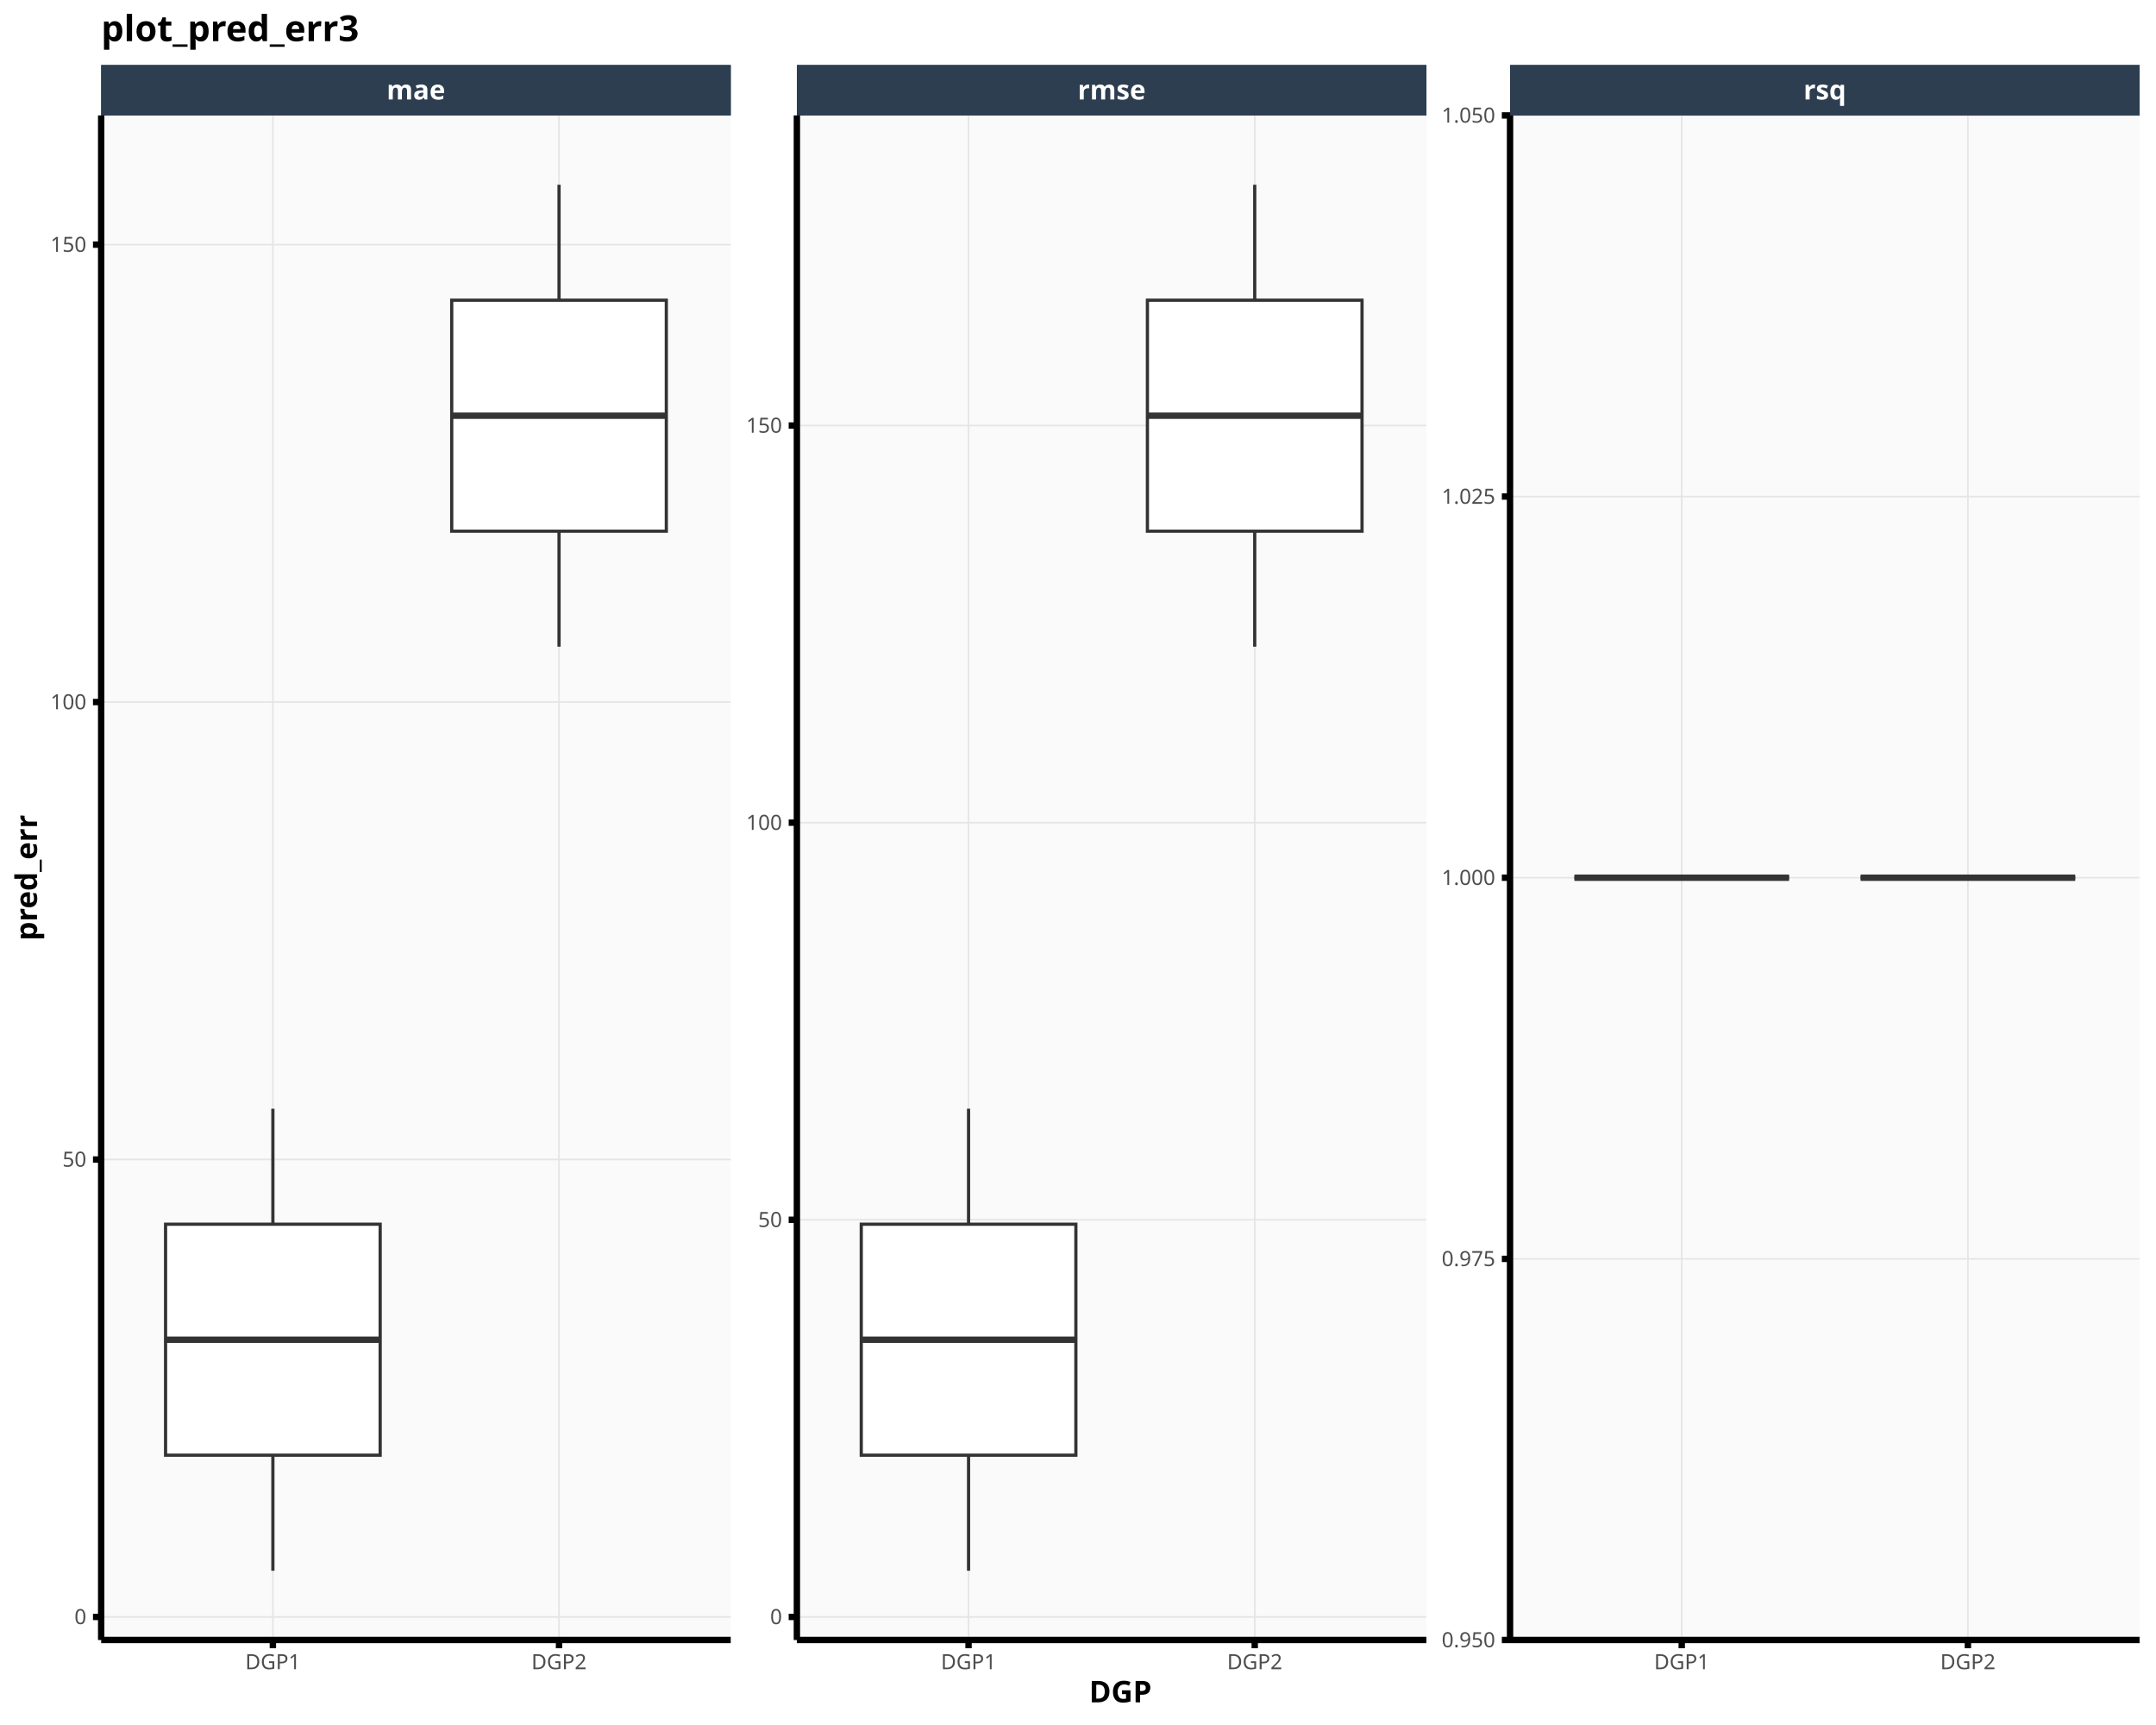
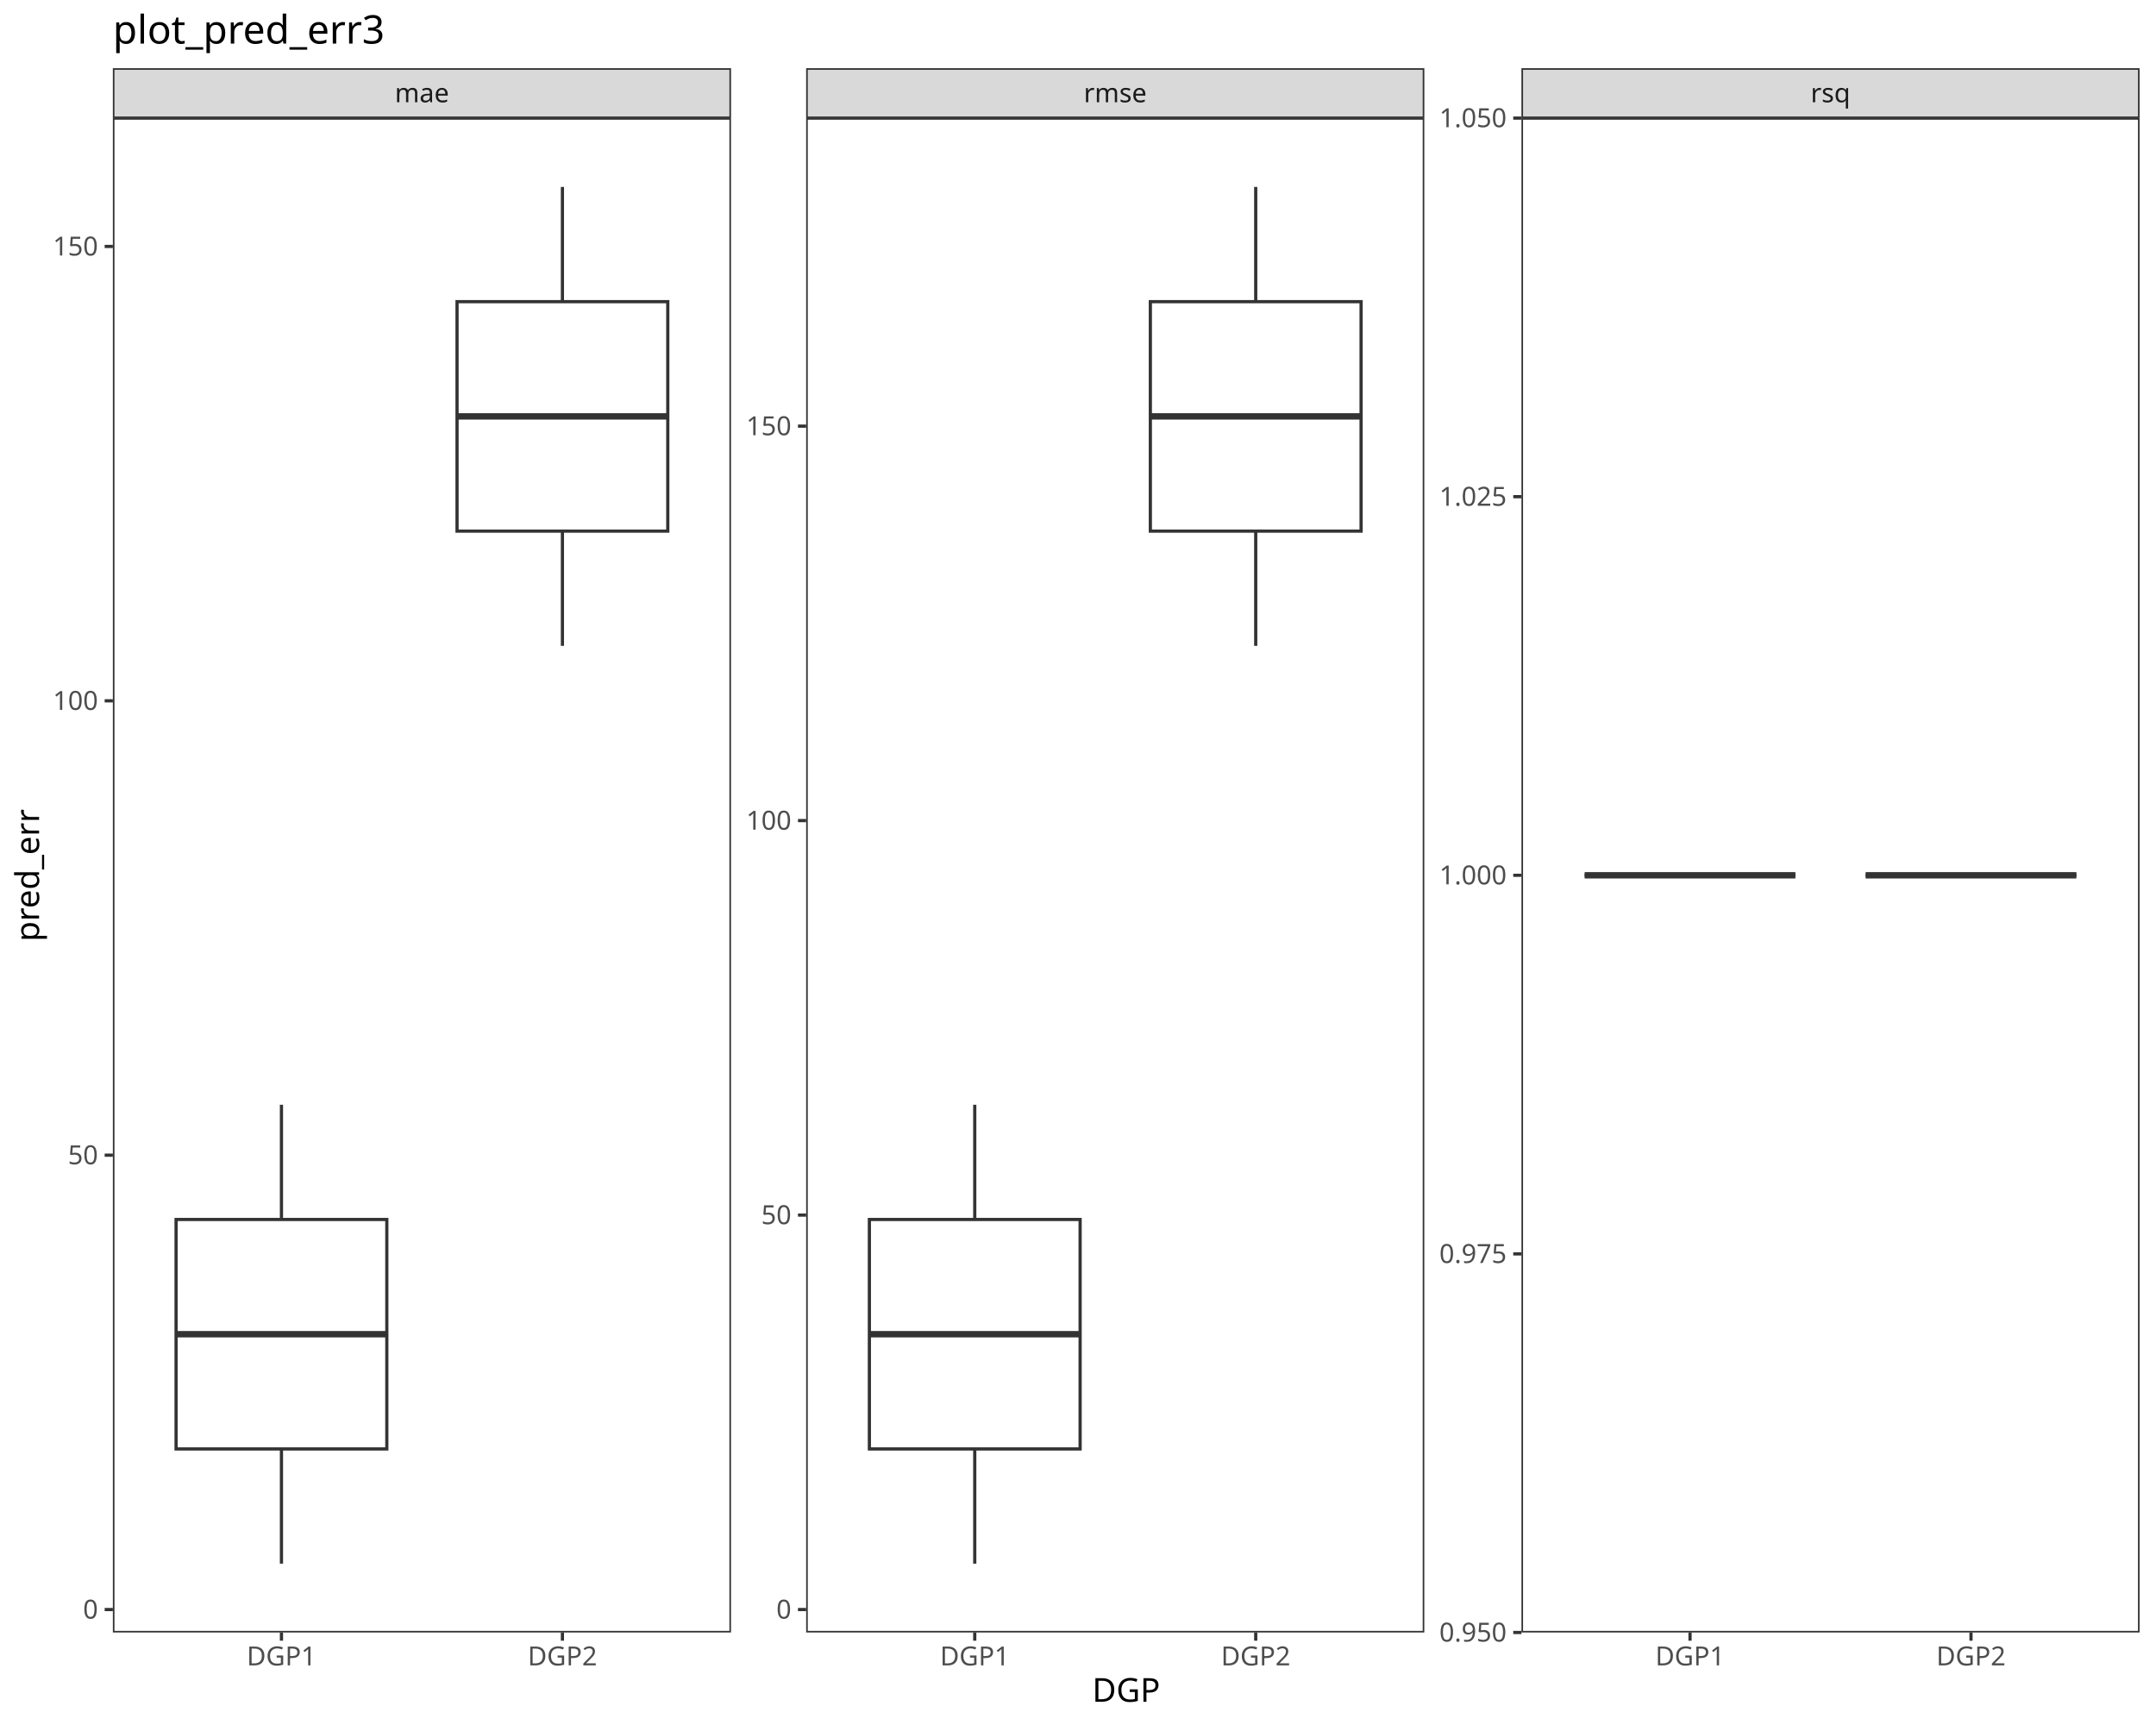
<svg xmlns="http://www.w3.org/2000/svg" class="svglite" data-engine-version="2.0" width="720.00pt" height="576.00pt" viewBox="0 0 720.00 576.00">
  <defs>
    <style type="text/css">
    .svglite line, .svglite polyline, .svglite polygon, .svglite path, .svglite rect, .svglite circle {
      fill: none;
      stroke: #000000;
      stroke-linecap: round;
      stroke-linejoin: round;
      stroke-miterlimit: 10.00;
    }
  </style>
  </defs>
  <rect width="100%" height="100%" style="stroke: none; fill: #FFFFFF;" />
  <defs>
    <clipPath id="cpMC4wMHw3MjAuMDB8MC4wMHw1NzYuMDA=">
      <rect x="0.00" y="0.00" width="720.00" height="576.00" />
    </clipPath>
  </defs>
  <g clip-path="url(#cpMC4wMHw3MjAuMDB8MC4wMHw1NzYuMDA=)">
-     <rect x="0" y="0.00" width="720.00" height="576.00" style="stroke-width: 1.07; stroke: #FFFFFF; fill: #FFFFFF;" />
+     <rect x="-0" y="0.00" width="720.00" height="576.00" style="stroke-width: 1.07; stroke: #FFFFFF; fill: #FFFFFF;" />
  </g>
  <defs>
-     <clipPath id="cpMzMuNzl8MjQ0LjAzfDM4LjU0fDU0Ny42Mg==">
-       <rect x="33.79" y="38.54" width="210.24" height="509.08" />
+     <clipPath id="cpMzcuNjl8MjQ0LjEyfDM5LjQzfDU0NS4xMQ==">
+       <rect x="37.69" y="39.43" width="206.43" height="505.68" />
    </clipPath>
  </defs>
-   <g clip-path="url(#cpMzMuNzl8MjQ0LjAzfDM4LjU0fDU0Ny42Mg==)">
-     <rect x="33.79" y="38.54" width="210.24" height="509.08" style="stroke-width: 1.07; stroke: none; fill: #FAFAFA;" />
-     <polyline points="33.79,539.91 244.03,539.91 " style="stroke-width: 0.53; stroke: #E5E5E5; stroke-linecap: butt;" />
-     <polyline points="33.79,387.17 244.03,387.17 " style="stroke-width: 0.53; stroke: #E5E5E5; stroke-linecap: butt;" />
-     <polyline points="33.79,234.43 244.03,234.43 " style="stroke-width: 0.53; stroke: #E5E5E5; stroke-linecap: butt;" />
-     <polyline points="33.79,81.69 244.03,81.69 " style="stroke-width: 0.53; stroke: #E5E5E5; stroke-linecap: butt;" />
-     <polyline points="91.13,547.62 91.13,38.54 " style="stroke-width: 0.53; stroke: #E5E5E5; stroke-linecap: butt;" />
-     <polyline points="186.69,547.62 186.69,38.54 " style="stroke-width: 0.53; stroke: #E5E5E5; stroke-linecap: butt;" />
-     <line x1="91.13" y1="408.78" x2="91.13" y2="370.21" style="stroke-width: 1.07; stroke: #333333; stroke-linecap: butt;" />
-     <line x1="91.13" y1="485.91" x2="91.13" y2="524.48" style="stroke-width: 1.07; stroke: #333333; stroke-linecap: butt;" />
-     <polygon points="55.29,408.78 55.29,485.91 126.96,485.91 126.96,408.78 55.29,408.78 " style="stroke-width: 1.07; stroke: #333333; stroke-linecap: butt; stroke-linejoin: miter; fill: #FFFFFF;" />
-     <line x1="55.29" y1="447.35" x2="126.96" y2="447.35" style="stroke-width: 2.13; stroke: #333333; stroke-linecap: butt; stroke-linejoin: miter;" />
-     <line x1="186.69" y1="100.24" x2="186.69" y2="61.68" style="stroke-width: 1.07; stroke: #333333; stroke-linecap: butt;" />
-     <line x1="186.69" y1="177.38" x2="186.69" y2="215.95" style="stroke-width: 1.07; stroke: #333333; stroke-linecap: butt;" />
-     <polygon points="150.85,100.24 150.85,177.38 222.52,177.38 222.52,100.24 150.85,100.24 " style="stroke-width: 1.07; stroke: #333333; stroke-linecap: butt; stroke-linejoin: miter; fill: #FFFFFF;" />
-     <line x1="150.85" y1="138.81" x2="222.52" y2="138.81" style="stroke-width: 2.13; stroke: #333333; stroke-linecap: butt; stroke-linejoin: miter;" />
+   <g clip-path="url(#cpMzcuNjl8MjQ0LjEyfDM5LjQzfDU0NS4xMQ==)">
+     <rect x="37.69" y="39.43" width="206.43" height="505.68" style="stroke-width: 1.07; stroke: none; fill: #FFFFFF;" />
+     <line x1="93.99" y1="407.20" x2="93.99" y2="368.89" style="stroke-width: 1.07; stroke: #333333; stroke-linecap: butt;" />
+     <line x1="93.99" y1="483.82" x2="93.99" y2="522.13" style="stroke-width: 1.07; stroke: #333333; stroke-linecap: butt;" />
+     <polygon points="58.80,407.20 58.80,483.82 129.18,483.82 129.18,407.20 58.80,407.20 " style="stroke-width: 1.07; stroke: #333333; stroke-linecap: butt; stroke-linejoin: miter; fill: #FFFFFF;" />
+     <line x1="58.80" y1="445.51" x2="129.18" y2="445.51" style="stroke-width: 2.13; stroke: #333333; stroke-linecap: butt; stroke-linejoin: miter;" />
+     <line x1="187.82" y1="100.73" x2="187.82" y2="62.42" style="stroke-width: 1.07; stroke: #333333; stroke-linecap: butt;" />
+     <line x1="187.82" y1="177.35" x2="187.82" y2="215.66" style="stroke-width: 1.07; stroke: #333333; stroke-linecap: butt;" />
+     <polygon points="152.63,100.73 152.63,177.35 223.01,177.35 223.01,100.73 152.63,100.73 " style="stroke-width: 1.07; stroke: #333333; stroke-linecap: butt; stroke-linejoin: miter; fill: #FFFFFF;" />
+     <line x1="152.63" y1="139.04" x2="223.01" y2="139.04" style="stroke-width: 2.13; stroke: #333333; stroke-linecap: butt; stroke-linejoin: miter;" />
+     <rect x="37.69" y="39.43" width="206.43" height="505.68" style="stroke-width: 1.07; stroke: #333333;" />
  </g>
  <g clip-path="url(#cpMC4wMHw3MjAuMDB8MC4wMHw1NzYuMDA=)">
</g>
  <defs>
-     <clipPath id="cpMjY2LjEyfDQ3Ni4zNXwzOC41NHw1NDcuNjI=">
-       <rect x="266.12" y="38.54" width="210.24" height="509.08" />
+     <clipPath id="cpMjY5LjIyfDQ3NS42NXwzOS40M3w1NDUuMTE=">
+       <rect x="269.22" y="39.43" width="206.43" height="505.68" />
    </clipPath>
  </defs>
-   <g clip-path="url(#cpMjY2LjEyfDQ3Ni4zNXwzOC41NHw1NDcuNjI=)">
-     <rect x="266.12" y="38.54" width="210.24" height="509.08" style="stroke-width: 1.07; stroke: none; fill: #FAFAFA;" />
-     <polyline points="266.12,539.91 476.35,539.91 " style="stroke-width: 0.53; stroke: #E5E5E5; stroke-linecap: butt;" />
-     <polyline points="266.12,407.30 476.35,407.30 " style="stroke-width: 0.53; stroke: #E5E5E5; stroke-linecap: butt;" />
-     <polyline points="266.12,274.70 476.35,274.70 " style="stroke-width: 0.53; stroke: #E5E5E5; stroke-linecap: butt;" />
-     <polyline points="266.12,142.09 476.35,142.09 " style="stroke-width: 0.53; stroke: #E5E5E5; stroke-linecap: butt;" />
-     <polyline points="323.45,547.62 323.45,38.54 " style="stroke-width: 0.53; stroke: #E5E5E5; stroke-linecap: butt;" />
-     <polyline points="419.02,547.62 419.02,38.54 " style="stroke-width: 0.53; stroke: #E5E5E5; stroke-linecap: butt;" />
-     <line x1="323.45" y1="408.78" x2="323.45" y2="370.21" style="stroke-width: 1.07; stroke: #333333; stroke-linecap: butt;" />
-     <line x1="323.45" y1="485.91" x2="323.45" y2="524.48" style="stroke-width: 1.07; stroke: #333333; stroke-linecap: butt;" />
-     <polygon points="287.62,408.78 287.62,485.91 359.29,485.91 359.29,408.78 287.62,408.78 " style="stroke-width: 1.07; stroke: #333333; stroke-linecap: butt; stroke-linejoin: miter; fill: #FFFFFF;" />
-     <line x1="287.62" y1="447.35" x2="359.29" y2="447.35" style="stroke-width: 2.13; stroke: #333333; stroke-linecap: butt; stroke-linejoin: miter;" />
-     <line x1="419.02" y1="100.24" x2="419.02" y2="61.68" style="stroke-width: 1.07; stroke: #333333; stroke-linecap: butt;" />
-     <line x1="419.02" y1="177.38" x2="419.02" y2="215.95" style="stroke-width: 1.07; stroke: #333333; stroke-linecap: butt;" />
-     <polygon points="383.18,100.24 383.18,177.38 454.85,177.38 454.85,100.24 383.18,100.24 " style="stroke-width: 1.07; stroke: #333333; stroke-linecap: butt; stroke-linejoin: miter; fill: #FFFFFF;" />
-     <line x1="383.18" y1="138.81" x2="454.85" y2="138.81" style="stroke-width: 2.13; stroke: #333333; stroke-linecap: butt; stroke-linejoin: miter;" />
+   <g clip-path="url(#cpMjY5LjIyfDQ3NS42NXwzOS40M3w1NDUuMTE=)">
+     <rect x="269.22" y="39.43" width="206.43" height="505.68" style="stroke-width: 1.07; stroke: none; fill: #FFFFFF;" />
+     <line x1="325.52" y1="407.20" x2="325.52" y2="368.89" style="stroke-width: 1.07; stroke: #333333; stroke-linecap: butt;" />
+     <line x1="325.52" y1="483.82" x2="325.52" y2="522.13" style="stroke-width: 1.07; stroke: #333333; stroke-linecap: butt;" />
+     <polygon points="290.33,407.20 290.33,483.82 360.71,483.82 360.71,407.20 290.33,407.20 " style="stroke-width: 1.07; stroke: #333333; stroke-linecap: butt; stroke-linejoin: miter; fill: #FFFFFF;" />
+     <line x1="290.33" y1="445.51" x2="360.71" y2="445.51" style="stroke-width: 2.13; stroke: #333333; stroke-linecap: butt; stroke-linejoin: miter;" />
+     <line x1="419.35" y1="100.73" x2="419.35" y2="62.42" style="stroke-width: 1.07; stroke: #333333; stroke-linecap: butt;" />
+     <line x1="419.35" y1="177.35" x2="419.35" y2="215.66" style="stroke-width: 1.07; stroke: #333333; stroke-linecap: butt;" />
+     <polygon points="384.16,100.73 384.16,177.35 454.54,177.35 454.54,100.73 384.16,100.73 " style="stroke-width: 1.07; stroke: #333333; stroke-linecap: butt; stroke-linejoin: miter; fill: #FFFFFF;" />
+     <line x1="384.16" y1="139.04" x2="454.54" y2="139.04" style="stroke-width: 2.13; stroke: #333333; stroke-linecap: butt; stroke-linejoin: miter;" />
+     <rect x="269.22" y="39.43" width="206.43" height="505.68" style="stroke-width: 1.07; stroke: #333333;" />
  </g>
  <g clip-path="url(#cpMC4wMHw3MjAuMDB8MC4wMHw1NzYuMDA=)">
</g>
  <defs>
-     <clipPath id="cpNTA0LjI4fDcxNC41MnwzOC41NHw1NDcuNjI=">
-       <rect x="504.28" y="38.54" width="210.24" height="509.08" />
+     <clipPath id="cpNTA4LjA5fDcxNC41MnwzOS40M3w1NDUuMTE=">
+       <rect x="508.09" y="39.43" width="206.43" height="505.68" />
    </clipPath>
  </defs>
-   <g clip-path="url(#cpNTA0LjI4fDcxNC41MnwzOC41NHw1NDcuNjI=)">
-     <rect x="504.28" y="38.54" width="210.24" height="509.08" style="stroke-width: 1.07; stroke: none; fill: #FAFAFA;" />
-     <polyline points="504.28,547.62 714.52,547.62 " style="stroke-width: 0.53; stroke: #E5E5E5; stroke-linecap: butt;" />
-     <polyline points="504.28,420.35 714.52,420.35 " style="stroke-width: 0.53; stroke: #E5E5E5; stroke-linecap: butt;" />
-     <polyline points="504.28,293.08 714.52,293.08 " style="stroke-width: 0.53; stroke: #E5E5E5; stroke-linecap: butt;" />
-     <polyline points="504.28,165.81 714.52,165.81 " style="stroke-width: 0.53; stroke: #E5E5E5; stroke-linecap: butt;" />
-     <polyline points="504.28,38.54 714.52,38.54 " style="stroke-width: 0.53; stroke: #E5E5E5; stroke-linecap: butt;" />
-     <polyline points="561.62,547.62 561.62,38.54 " style="stroke-width: 0.53; stroke: #E5E5E5; stroke-linecap: butt;" />
-     <polyline points="657.18,547.62 657.18,38.54 " style="stroke-width: 0.53; stroke: #E5E5E5; stroke-linecap: butt;" />
-     <line x1="561.62" y1="293.08" x2="561.62" y2="293.08" style="stroke-width: 1.07; stroke: #333333; stroke-linecap: butt;" />
-     <line x1="561.62" y1="293.08" x2="561.62" y2="293.08" style="stroke-width: 1.07; stroke: #333333; stroke-linecap: butt;" />
-     <polygon points="525.78,293.08 525.78,293.08 597.46,293.08 597.46,293.08 525.78,293.08 " style="stroke-width: 1.07; stroke: #333333; stroke-linecap: butt; stroke-linejoin: miter; fill: #FFFFFF;" />
-     <line x1="525.78" y1="293.08" x2="597.46" y2="293.08" style="stroke-width: 2.13; stroke: #333333; stroke-linecap: butt; stroke-linejoin: miter;" />
-     <line x1="657.18" y1="293.08" x2="657.18" y2="293.08" style="stroke-width: 1.07; stroke: #333333; stroke-linecap: butt;" />
-     <line x1="657.18" y1="293.08" x2="657.18" y2="293.08" style="stroke-width: 1.07; stroke: #333333; stroke-linecap: butt;" />
-     <polygon points="621.35,293.08 621.35,293.08 693.02,293.08 693.02,293.08 621.35,293.08 " style="stroke-width: 1.07; stroke: #333333; stroke-linecap: butt; stroke-linejoin: miter; fill: #FFFFFF;" />
-     <line x1="621.35" y1="293.08" x2="693.02" y2="293.08" style="stroke-width: 2.13; stroke: #333333; stroke-linecap: butt; stroke-linejoin: miter;" />
+   <g clip-path="url(#cpNTA4LjA5fDcxNC41MnwzOS40M3w1NDUuMTE=)">
+     <rect x="508.09" y="39.43" width="206.43" height="505.68" style="stroke-width: 1.07; stroke: none; fill: #FFFFFF;" />
+     <line x1="564.39" y1="292.27" x2="564.39" y2="292.27" style="stroke-width: 1.07; stroke: #333333; stroke-linecap: butt;" />
+     <line x1="564.39" y1="292.27" x2="564.39" y2="292.27" style="stroke-width: 1.07; stroke: #333333; stroke-linecap: butt;" />
+     <polygon points="529.20,292.27 529.20,292.27 599.57,292.27 599.57,292.27 529.20,292.27 " style="stroke-width: 1.07; stroke: #333333; stroke-linecap: butt; stroke-linejoin: miter; fill: #FFFFFF;" />
+     <line x1="529.20" y1="292.27" x2="599.57" y2="292.27" style="stroke-width: 2.13; stroke: #333333; stroke-linecap: butt; stroke-linejoin: miter;" />
+     <line x1="658.22" y1="292.27" x2="658.22" y2="292.27" style="stroke-width: 1.07; stroke: #333333; stroke-linecap: butt;" />
+     <line x1="658.22" y1="292.27" x2="658.22" y2="292.27" style="stroke-width: 1.07; stroke: #333333; stroke-linecap: butt;" />
+     <polygon points="623.03,292.27 623.03,292.27 693.41,292.27 693.41,292.27 623.03,292.27 " style="stroke-width: 1.07; stroke: #333333; stroke-linecap: butt; stroke-linejoin: miter; fill: #FFFFFF;" />
+     <line x1="623.03" y1="292.27" x2="693.41" y2="292.27" style="stroke-width: 2.13; stroke: #333333; stroke-linecap: butt; stroke-linejoin: miter;" />
+     <rect x="508.09" y="39.43" width="206.43" height="505.68" style="stroke-width: 1.07; stroke: #333333;" />
  </g>
  <g clip-path="url(#cpMC4wMHw3MjAuMDB8MC4wMHw1NzYuMDA=)">
</g>
  <defs>
-     <clipPath id="cpMzMuNzl8MjQ0LjAzfDIxLjcxfDM4LjU0">
-       <rect x="33.79" y="21.71" width="210.24" height="16.83" />
+     <clipPath id="cpMzcuNjl8MjQ0LjEyfDIyLjc4fDM5LjQz">
+       <rect x="37.69" y="22.78" width="206.43" height="16.65" />
    </clipPath>
  </defs>
-   <g clip-path="url(#cpMzMuNzl8MjQ0LjAzfDIxLjcxfDM4LjU0)">
-     <rect x="33.79" y="21.71" width="210.24" height="16.83" style="stroke-width: 1.07; stroke: #2C3E50; fill: #2C3E50;" />
-     <text x="138.91" y="33.22" text-anchor="middle" style="font-size: 9.00px; font-weight: bold; fill: #FFFFFF; font-family: sans;" textLength="17.51px" lengthAdjust="spacingAndGlyphs">mae</text>
+   <g clip-path="url(#cpMzcuNjl8MjQ0LjEyfDIyLjc4fDM5LjQz)">
+     <rect x="37.69" y="22.78" width="206.43" height="16.65" style="stroke-width: 1.07; stroke: #333333; fill: #D9D9D9;" />
+     <text x="140.91" y="34.14" text-anchor="middle" style="font-size: 8.80px; fill: #1A1A1A; font-family: sans;" textLength="17.12px" lengthAdjust="spacingAndGlyphs">mae</text>
  </g>
  <g clip-path="url(#cpMC4wMHw3MjAuMDB8MC4wMHw1NzYuMDA=)">
</g>
  <defs>
-     <clipPath id="cpMjY2LjEyfDQ3Ni4zNXwyMS43MXwzOC41NA==">
-       <rect x="266.12" y="21.71" width="210.24" height="16.83" />
+     <clipPath id="cpMjY5LjIyfDQ3NS42NXwyMi43OHwzOS40Mw==">
+       <rect x="269.22" y="22.78" width="206.43" height="16.65" />
    </clipPath>
  </defs>
-   <g clip-path="url(#cpMjY2LjEyfDQ3Ni4zNXwyMS43MXwzOC41NA==)">
-     <rect x="266.12" y="21.71" width="210.24" height="16.83" style="stroke-width: 1.07; stroke: #2C3E50; fill: #2C3E50;" />
-     <text x="371.24" y="33.22" text-anchor="middle" style="font-size: 9.00px; font-weight: bold; fill: #FFFFFF; font-family: sans;" textLength="20.01px" lengthAdjust="spacingAndGlyphs">rmse</text>
+   <g clip-path="url(#cpMjY5LjIyfDQ3NS42NXwyMi43OHwzOS40Mw==)">
+     <rect x="269.22" y="22.78" width="206.43" height="16.65" style="stroke-width: 1.07; stroke: #333333; fill: #D9D9D9;" />
+     <text x="372.43" y="34.14" text-anchor="middle" style="font-size: 8.80px; fill: #1A1A1A; font-family: sans;" textLength="19.56px" lengthAdjust="spacingAndGlyphs">rmse</text>
  </g>
  <g clip-path="url(#cpMC4wMHw3MjAuMDB8MC4wMHw1NzYuMDA=)">
</g>
  <defs>
-     <clipPath id="cpNTA0LjI4fDcxNC41MnwyMS43MXwzOC41NA==">
-       <rect x="504.28" y="21.71" width="210.24" height="16.83" />
+     <clipPath id="cpNTA4LjA5fDcxNC41MnwyMi43OHwzOS40Mw==">
+       <rect x="508.09" y="22.78" width="206.43" height="16.65" />
    </clipPath>
  </defs>
-   <g clip-path="url(#cpNTA0LjI4fDcxNC41MnwyMS43MXwzOC41NA==)">
-     <rect x="504.28" y="21.71" width="210.24" height="16.83" style="stroke-width: 1.07; stroke: #2C3E50; fill: #2C3E50;" />
-     <text x="609.40" y="33.22" text-anchor="middle" style="font-size: 9.00px; font-weight: bold; fill: #FFFFFF; font-family: sans;" textLength="12.51px" lengthAdjust="spacingAndGlyphs">rsq</text>
+   <g clip-path="url(#cpNTA4LjA5fDcxNC41MnwyMi43OHwzOS40Mw==)">
+     <rect x="508.09" y="22.78" width="206.43" height="16.65" style="stroke-width: 1.07; stroke: #333333; fill: #D9D9D9;" />
+     <text x="611.30" y="34.14" text-anchor="middle" style="font-size: 8.80px; fill: #1A1A1A; font-family: sans;" textLength="12.23px" lengthAdjust="spacingAndGlyphs">rsq</text>
  </g>
  <g clip-path="url(#cpMC4wMHw3MjAuMDB8MC4wMHw1NzYuMDA=)">
-     <polyline points="33.79,547.62 244.03,547.62 " style="stroke-width: 2.13; stroke-linecap: butt;" />
-     <polyline points="91.13,550.36 91.13,547.62 " style="stroke-width: 2.13; stroke-linecap: butt;" />
-     <polyline points="186.69,550.36 186.69,547.62 " style="stroke-width: 2.13; stroke-linecap: butt;" />
-     <text x="91.13" y="557.37" text-anchor="middle" style="font-size: 7.00px; fill: #4D4D4D; font-family: sans;" textLength="19.07px" lengthAdjust="spacingAndGlyphs">DGP1</text>
-     <text x="186.69" y="557.37" text-anchor="middle" style="font-size: 7.00px; fill: #4D4D4D; font-family: sans;" textLength="19.07px" lengthAdjust="spacingAndGlyphs">DGP2</text>
-     <polyline points="266.12,547.62 476.35,547.62 " style="stroke-width: 2.13; stroke-linecap: butt;" />
-     <polyline points="323.45,550.36 323.45,547.62 " style="stroke-width: 2.13; stroke-linecap: butt;" />
-     <polyline points="419.02,550.36 419.02,547.62 " style="stroke-width: 2.13; stroke-linecap: butt;" />
-     <text x="323.45" y="557.37" text-anchor="middle" style="font-size: 7.00px; fill: #4D4D4D; font-family: sans;" textLength="19.07px" lengthAdjust="spacingAndGlyphs">DGP1</text>
-     <text x="419.02" y="557.37" text-anchor="middle" style="font-size: 7.00px; fill: #4D4D4D; font-family: sans;" textLength="19.07px" lengthAdjust="spacingAndGlyphs">DGP2</text>
-     <polyline points="504.28,547.62 714.52,547.62 " style="stroke-width: 2.13; stroke-linecap: butt;" />
-     <polyline points="561.62,550.36 561.62,547.62 " style="stroke-width: 2.13; stroke-linecap: butt;" />
-     <polyline points="657.18,550.36 657.18,547.62 " style="stroke-width: 2.13; stroke-linecap: butt;" />
-     <text x="561.62" y="557.37" text-anchor="middle" style="font-size: 7.00px; fill: #4D4D4D; font-family: sans;" textLength="19.07px" lengthAdjust="spacingAndGlyphs">DGP1</text>
-     <text x="657.18" y="557.37" text-anchor="middle" style="font-size: 7.00px; fill: #4D4D4D; font-family: sans;" textLength="19.07px" lengthAdjust="spacingAndGlyphs">DGP2</text>
-     <polyline points="504.28,547.62 504.28,38.54 " style="stroke-width: 2.13; stroke-linecap: butt;" />
-     <text x="499.35" y="550.03" text-anchor="end" style="font-size: 7.00px; fill: #4D4D4D; font-family: sans;" textLength="17.52px" lengthAdjust="spacingAndGlyphs">0.950</text>
-     <text x="499.35" y="422.76" text-anchor="end" style="font-size: 7.00px; fill: #4D4D4D; font-family: sans;" textLength="17.52px" lengthAdjust="spacingAndGlyphs">0.975</text>
-     <text x="499.35" y="295.49" text-anchor="end" style="font-size: 7.00px; fill: #4D4D4D; font-family: sans;" textLength="17.52px" lengthAdjust="spacingAndGlyphs">1.000</text>
-     <text x="499.35" y="168.22" text-anchor="end" style="font-size: 7.00px; fill: #4D4D4D; font-family: sans;" textLength="17.52px" lengthAdjust="spacingAndGlyphs">1.025</text>
-     <text x="499.35" y="40.95" text-anchor="end" style="font-size: 7.00px; fill: #4D4D4D; font-family: sans;" textLength="17.52px" lengthAdjust="spacingAndGlyphs">1.050</text>
-     <polyline points="501.54,547.62 504.28,547.62 " style="stroke-width: 2.13; stroke-linecap: butt;" />
-     <polyline points="501.54,420.35 504.28,420.35 " style="stroke-width: 2.13; stroke-linecap: butt;" />
-     <polyline points="501.54,293.08 504.28,293.08 " style="stroke-width: 2.13; stroke-linecap: butt;" />
-     <polyline points="501.54,165.81 504.28,165.81 " style="stroke-width: 2.13; stroke-linecap: butt;" />
-     <polyline points="501.54,38.54 504.28,38.54 " style="stroke-width: 2.13; stroke-linecap: butt;" />
-     <polyline points="266.12,547.62 266.12,38.54 " style="stroke-width: 2.13; stroke-linecap: butt;" />
-     <text x="261.19" y="542.32" text-anchor="end" style="font-size: 7.00px; fill: #4D4D4D; font-family: sans;" textLength="3.89px" lengthAdjust="spacingAndGlyphs">0</text>
-     <text x="261.19" y="409.71" text-anchor="end" style="font-size: 7.00px; fill: #4D4D4D; font-family: sans;" textLength="7.79px" lengthAdjust="spacingAndGlyphs">50</text>
-     <text x="261.19" y="277.11" text-anchor="end" style="font-size: 7.00px; fill: #4D4D4D; font-family: sans;" textLength="11.68px" lengthAdjust="spacingAndGlyphs">100</text>
-     <text x="261.19" y="144.50" text-anchor="end" style="font-size: 7.00px; fill: #4D4D4D; font-family: sans;" textLength="11.68px" lengthAdjust="spacingAndGlyphs">150</text>
-     <polyline points="263.38,539.91 266.12,539.91 " style="stroke-width: 2.13; stroke-linecap: butt;" />
-     <polyline points="263.38,407.30 266.12,407.30 " style="stroke-width: 2.13; stroke-linecap: butt;" />
-     <polyline points="263.38,274.70 266.12,274.70 " style="stroke-width: 2.13; stroke-linecap: butt;" />
-     <polyline points="263.38,142.09 266.12,142.09 " style="stroke-width: 2.13; stroke-linecap: butt;" />
-     <polyline points="33.79,547.62 33.79,38.54 " style="stroke-width: 2.13; stroke-linecap: butt;" />
-     <text x="28.86" y="542.32" text-anchor="end" style="font-size: 7.00px; fill: #4D4D4D; font-family: sans;" textLength="3.89px" lengthAdjust="spacingAndGlyphs">0</text>
-     <text x="28.86" y="389.58" text-anchor="end" style="font-size: 7.00px; fill: #4D4D4D; font-family: sans;" textLength="7.79px" lengthAdjust="spacingAndGlyphs">50</text>
-     <text x="28.86" y="236.84" text-anchor="end" style="font-size: 7.00px; fill: #4D4D4D; font-family: sans;" textLength="11.68px" lengthAdjust="spacingAndGlyphs">100</text>
-     <text x="28.86" y="84.10" text-anchor="end" style="font-size: 7.00px; fill: #4D4D4D; font-family: sans;" textLength="11.68px" lengthAdjust="spacingAndGlyphs">150</text>
-     <polyline points="31.05,539.91 33.79,539.91 " style="stroke-width: 2.13; stroke-linecap: butt;" />
-     <polyline points="31.05,387.17 33.79,387.17 " style="stroke-width: 2.13; stroke-linecap: butt;" />
-     <polyline points="31.05,234.43 33.79,234.43 " style="stroke-width: 2.13; stroke-linecap: butt;" />
-     <polyline points="31.05,81.69 33.79,81.69 " style="stroke-width: 2.13; stroke-linecap: butt;" />
-     <text x="374.15" y="568.44" text-anchor="middle" style="font-size: 10.00px; font-weight: bold; font-family: sans;" textLength="21.68px" lengthAdjust="spacingAndGlyphs">DGP</text>
-     <text transform="translate(12.36,293.08) rotate(-90)" text-anchor="middle" style="font-size: 10.00px; font-weight: bold; font-family: sans;" textLength="37.80px" lengthAdjust="spacingAndGlyphs">pred_err</text>
-     <text x="33.79" y="13.74" style="font-size: 12.00px; font-weight: bold; font-family: sans;" textLength="78.06px" lengthAdjust="spacingAndGlyphs">plot_pred_err3</text>
+     <polyline points="93.99,547.85 93.99,545.11 " style="stroke-width: 1.07; stroke: #333333; stroke-linecap: butt;" />
+     <polyline points="187.82,547.85 187.82,545.11 " style="stroke-width: 1.07; stroke: #333333; stroke-linecap: butt;" />
+     <text x="93.99" y="556.10" text-anchor="middle" style="font-size: 8.80px; fill: #4D4D4D; font-family: sans;" textLength="23.97px" lengthAdjust="spacingAndGlyphs">DGP1</text>
+     <text x="187.82" y="556.10" text-anchor="middle" style="font-size: 8.80px; fill: #4D4D4D; font-family: sans;" textLength="23.97px" lengthAdjust="spacingAndGlyphs">DGP2</text>
+     <polyline points="325.52,547.85 325.52,545.11 " style="stroke-width: 1.07; stroke: #333333; stroke-linecap: butt;" />
+     <polyline points="419.35,547.85 419.35,545.11 " style="stroke-width: 1.07; stroke: #333333; stroke-linecap: butt;" />
+     <text x="325.52" y="556.10" text-anchor="middle" style="font-size: 8.80px; fill: #4D4D4D; font-family: sans;" textLength="23.97px" lengthAdjust="spacingAndGlyphs">DGP1</text>
+     <text x="419.35" y="556.10" text-anchor="middle" style="font-size: 8.80px; fill: #4D4D4D; font-family: sans;" textLength="23.97px" lengthAdjust="spacingAndGlyphs">DGP2</text>
+     <polyline points="564.39,547.85 564.39,545.11 " style="stroke-width: 1.07; stroke: #333333; stroke-linecap: butt;" />
+     <polyline points="658.22,547.85 658.22,545.11 " style="stroke-width: 1.07; stroke: #333333; stroke-linecap: butt;" />
+     <text x="564.39" y="556.10" text-anchor="middle" style="font-size: 8.80px; fill: #4D4D4D; font-family: sans;" textLength="23.97px" lengthAdjust="spacingAndGlyphs">DGP1</text>
+     <text x="658.22" y="556.10" text-anchor="middle" style="font-size: 8.80px; fill: #4D4D4D; font-family: sans;" textLength="23.97px" lengthAdjust="spacingAndGlyphs">DGP2</text>
+     <text x="503.15" y="548.14" text-anchor="end" style="font-size: 8.80px; fill: #4D4D4D; font-family: sans;" textLength="22.02px" lengthAdjust="spacingAndGlyphs">0.950</text>
+     <text x="503.15" y="421.72" text-anchor="end" style="font-size: 8.80px; fill: #4D4D4D; font-family: sans;" textLength="22.02px" lengthAdjust="spacingAndGlyphs">0.975</text>
+     <text x="503.15" y="295.30" text-anchor="end" style="font-size: 8.80px; fill: #4D4D4D; font-family: sans;" textLength="22.02px" lengthAdjust="spacingAndGlyphs">1.000</text>
+     <text x="503.15" y="168.88" text-anchor="end" style="font-size: 8.80px; fill: #4D4D4D; font-family: sans;" textLength="22.02px" lengthAdjust="spacingAndGlyphs">1.025</text>
+     <text x="503.15" y="42.46" text-anchor="end" style="font-size: 8.80px; fill: #4D4D4D; font-family: sans;" textLength="22.02px" lengthAdjust="spacingAndGlyphs">1.050</text>
+     <polyline points="505.35,545.11 508.09,545.11 " style="stroke-width: 1.07; stroke: #333333; stroke-linecap: butt;" />
+     <polyline points="505.35,418.69 508.09,418.69 " style="stroke-width: 1.07; stroke: #333333; stroke-linecap: butt;" />
+     <polyline points="505.35,292.27 508.09,292.27 " style="stroke-width: 1.07; stroke: #333333; stroke-linecap: butt;" />
+     <polyline points="505.35,165.85 508.09,165.85 " style="stroke-width: 1.07; stroke: #333333; stroke-linecap: butt;" />
+     <polyline points="505.35,39.43 508.09,39.43 " style="stroke-width: 1.07; stroke: #333333; stroke-linecap: butt;" />
+     <text x="264.29" y="540.48" text-anchor="end" style="font-size: 8.80px; fill: #4D4D4D; font-family: sans;" textLength="4.89px" lengthAdjust="spacingAndGlyphs">0</text>
+     <text x="264.29" y="408.76" text-anchor="end" style="font-size: 8.80px; fill: #4D4D4D; font-family: sans;" textLength="9.79px" lengthAdjust="spacingAndGlyphs">50</text>
+     <text x="264.29" y="277.04" text-anchor="end" style="font-size: 8.80px; fill: #4D4D4D; font-family: sans;" textLength="14.68px" lengthAdjust="spacingAndGlyphs">100</text>
+     <text x="264.29" y="145.32" text-anchor="end" style="font-size: 8.80px; fill: #4D4D4D; font-family: sans;" textLength="14.68px" lengthAdjust="spacingAndGlyphs">150</text>
+     <polyline points="266.48,537.45 269.22,537.45 " style="stroke-width: 1.07; stroke: #333333; stroke-linecap: butt;" />
+     <polyline points="266.48,405.73 269.22,405.73 " style="stroke-width: 1.07; stroke: #333333; stroke-linecap: butt;" />
+     <polyline points="266.48,274.01 269.22,274.01 " style="stroke-width: 1.07; stroke: #333333; stroke-linecap: butt;" />
+     <polyline points="266.48,142.29 269.22,142.29 " style="stroke-width: 1.07; stroke: #333333; stroke-linecap: butt;" />
+     <text x="32.76" y="540.48" text-anchor="end" style="font-size: 8.80px; fill: #4D4D4D; font-family: sans;" textLength="4.89px" lengthAdjust="spacingAndGlyphs">0</text>
+     <text x="32.76" y="388.76" text-anchor="end" style="font-size: 8.80px; fill: #4D4D4D; font-family: sans;" textLength="9.79px" lengthAdjust="spacingAndGlyphs">50</text>
+     <text x="32.76" y="237.04" text-anchor="end" style="font-size: 8.80px; fill: #4D4D4D; font-family: sans;" textLength="14.68px" lengthAdjust="spacingAndGlyphs">100</text>
+     <text x="32.76" y="85.32" text-anchor="end" style="font-size: 8.80px; fill: #4D4D4D; font-family: sans;" textLength="14.68px" lengthAdjust="spacingAndGlyphs">150</text>
+     <polyline points="34.95,537.45 37.69,537.45 " style="stroke-width: 1.07; stroke: #333333; stroke-linecap: butt;" />
+     <polyline points="34.95,385.73 37.69,385.73 " style="stroke-width: 1.07; stroke: #333333; stroke-linecap: butt;" />
+     <polyline points="34.95,234.01 37.69,234.01 " style="stroke-width: 1.07; stroke: #333333; stroke-linecap: butt;" />
+     <polyline points="34.95,82.29 37.69,82.29 " style="stroke-width: 1.07; stroke: #333333; stroke-linecap: butt;" />
+     <text x="376.10" y="568.24" text-anchor="middle" style="font-size: 11.00px; font-family: sans;" textLength="23.85px" lengthAdjust="spacingAndGlyphs">DGP</text>
+     <text transform="translate(13.05,292.27) rotate(-90)" text-anchor="middle" style="font-size: 11.00px; font-family: sans;" textLength="41.58px" lengthAdjust="spacingAndGlyphs">pred_err</text>
+     <text x="37.69" y="14.56" style="font-size: 13.20px; font-family: sans;" textLength="85.86px" lengthAdjust="spacingAndGlyphs">plot_pred_err3</text>
  </g>
</svg>
